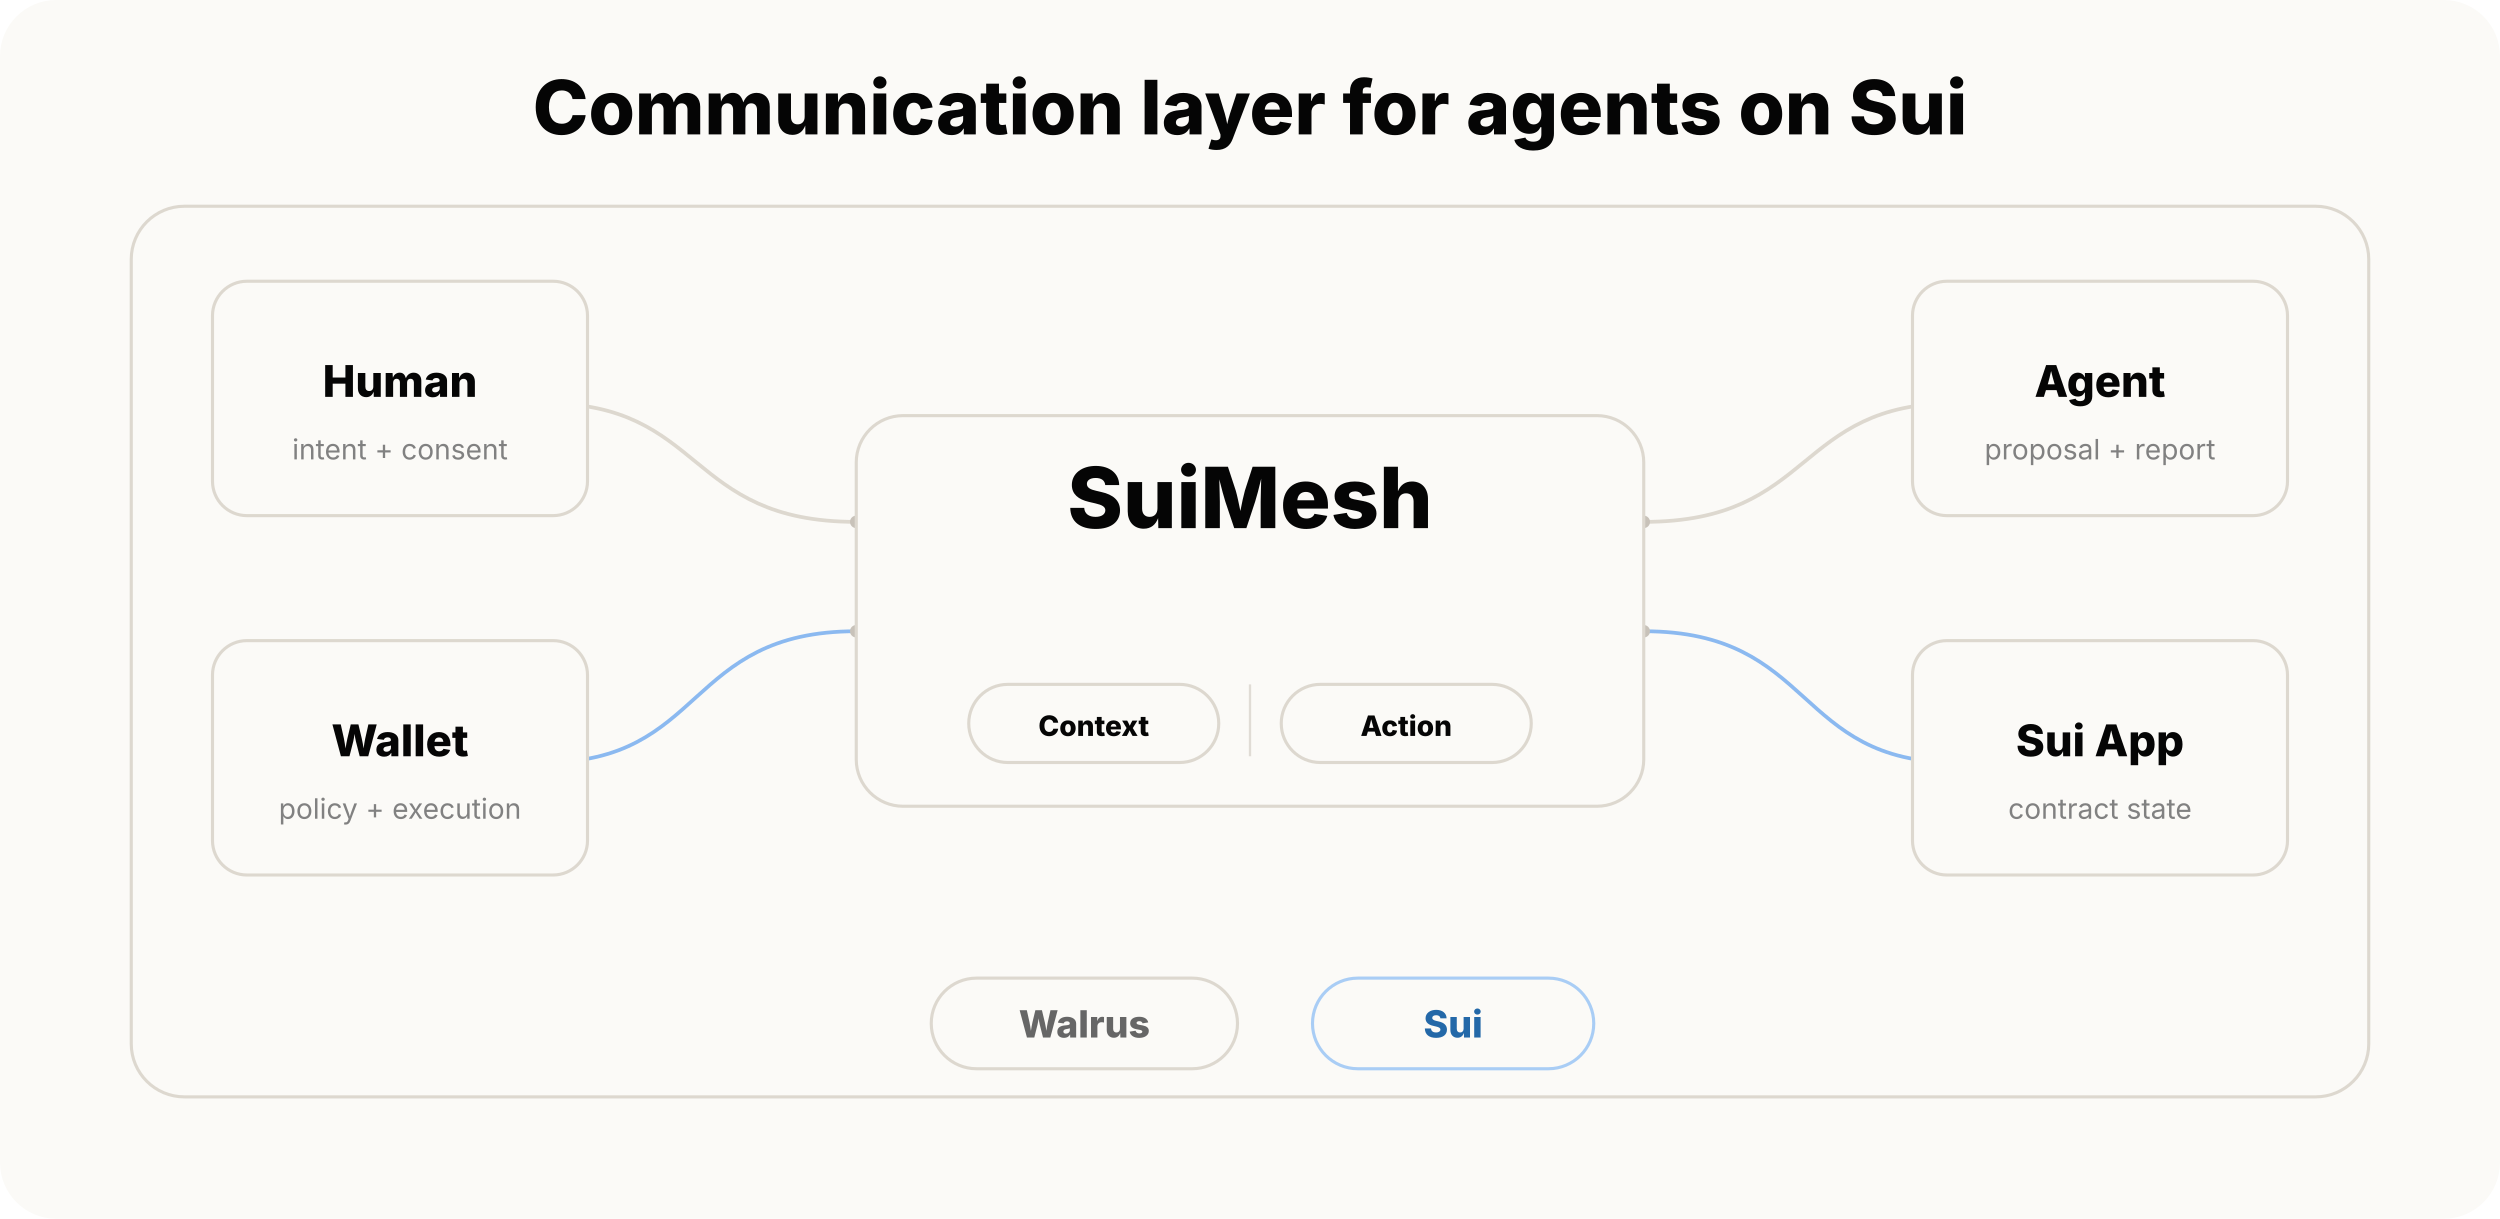
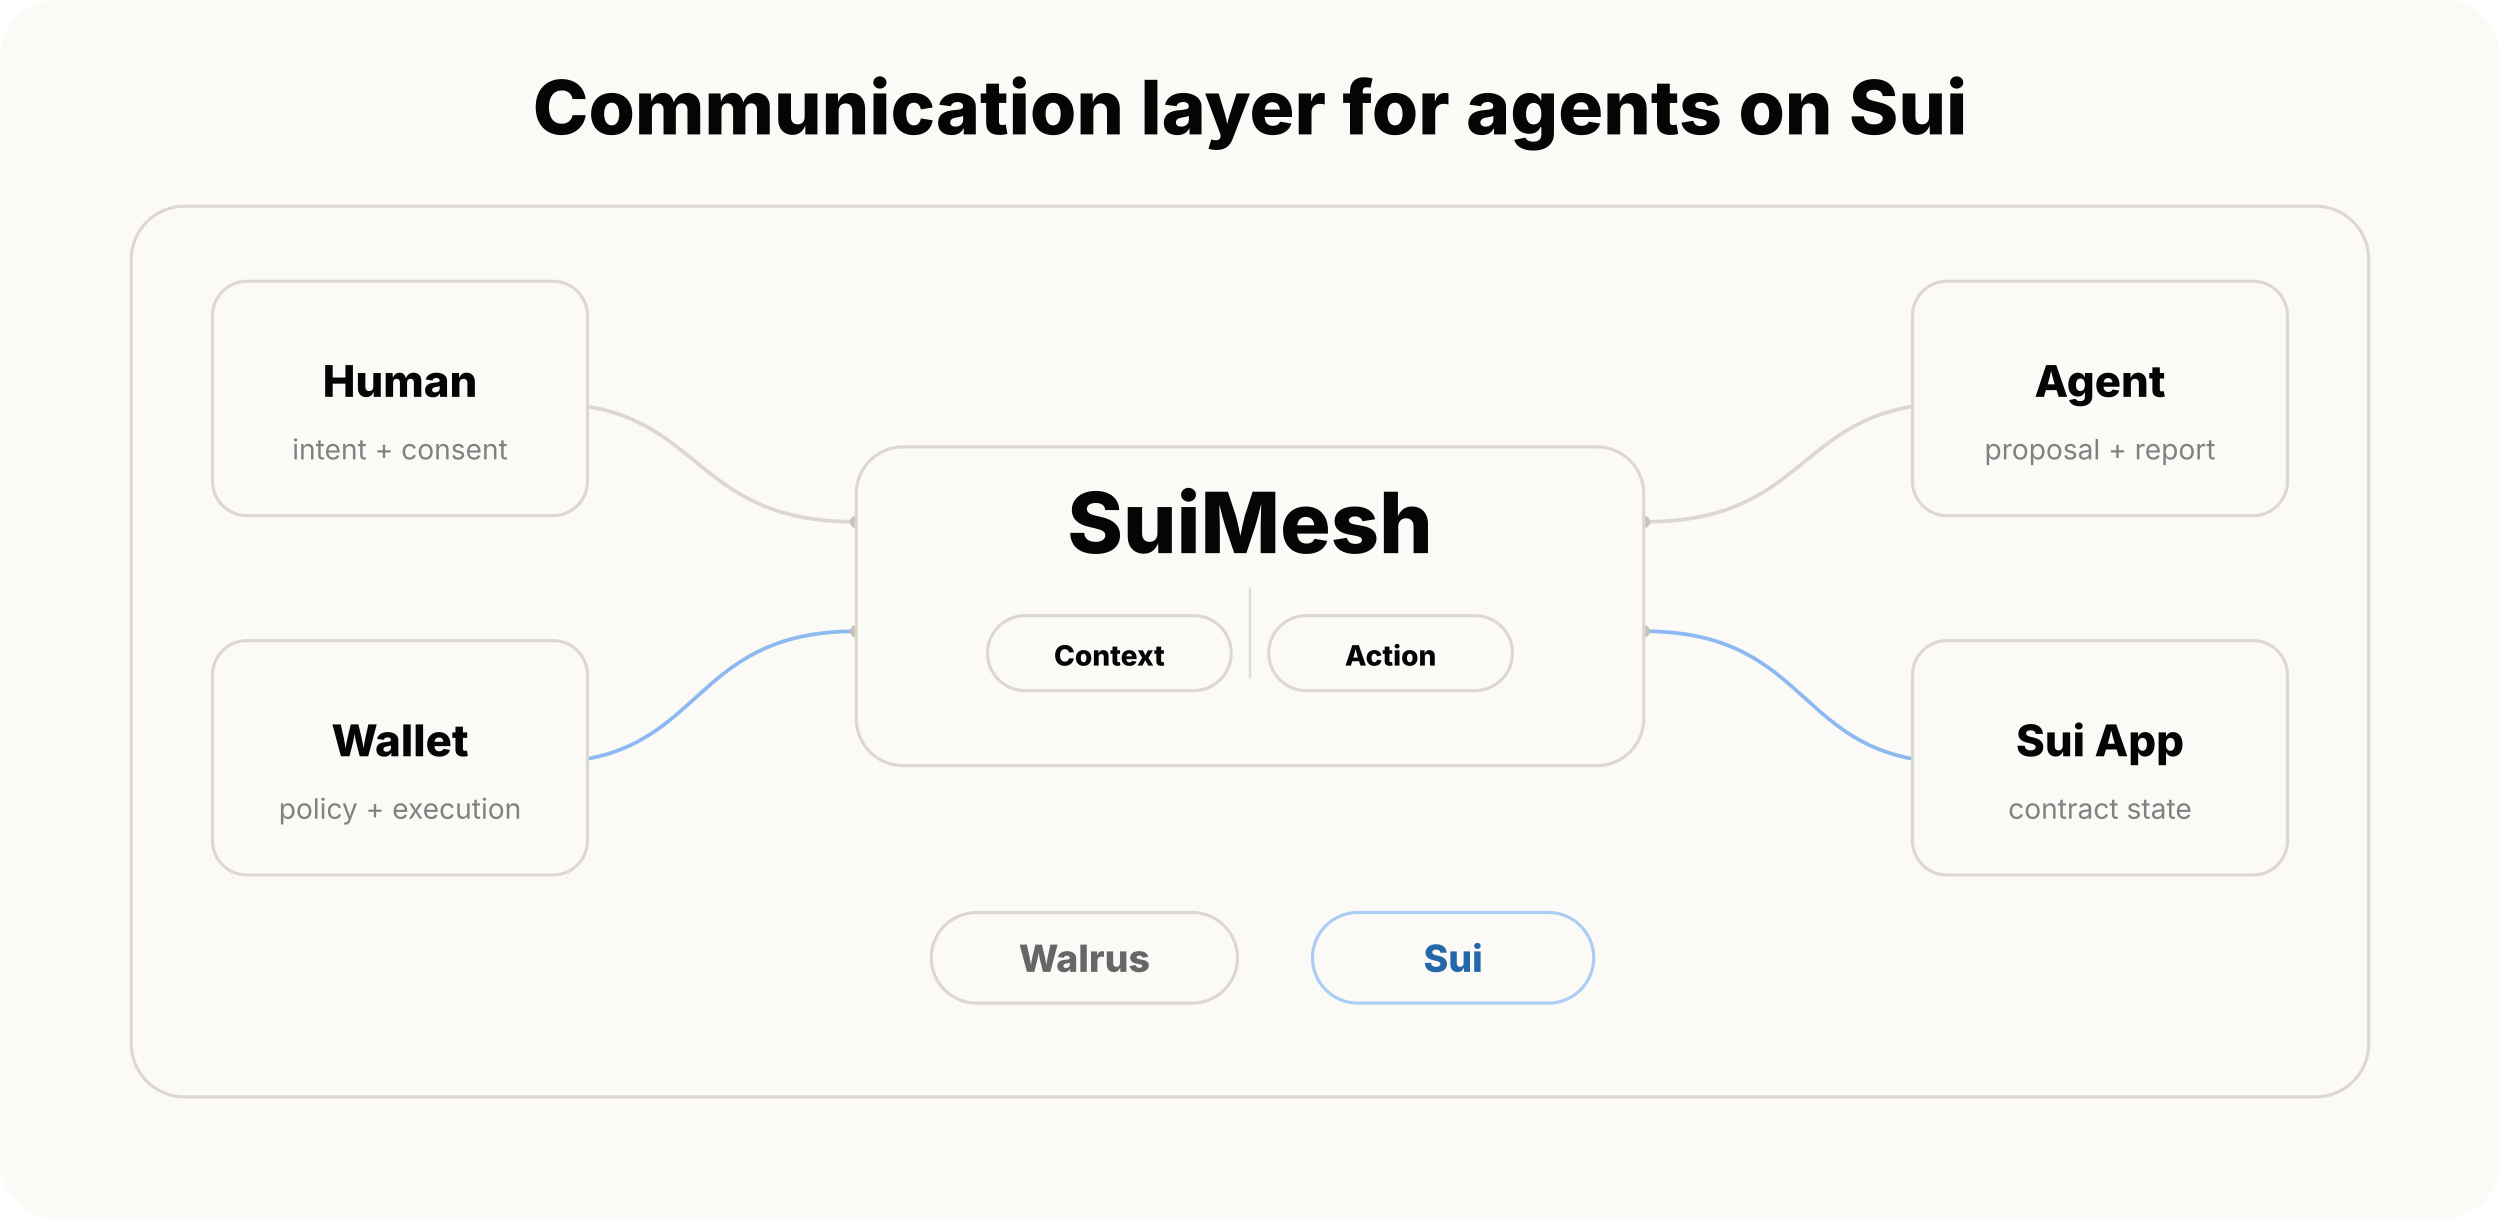
<svg xmlns="http://www.w3.org/2000/svg" width="1600" height="780" viewBox="0 0 1600 780" fill="none" role="img" aria-labelledby="title desc">
  <rect width="1600" height="780" rx="36" fill="#fbfaf7" />
  <defs>
    <linearGradient id="contextLine" x1="224" y1="0" x2="1368" y2="0" gradientUnits="userSpaceOnUse">
      <stop stop-color="#ddd8cf" />
      <stop offset="0.48" stop-color="#8ec0ff" />
      <stop offset="1" stop-color="#ddd8cf" />
    </linearGradient>
    <linearGradient id="actionLine" x1="224" y1="0" x2="1368" y2="0" gradientUnits="userSpaceOnUse">
      <stop stop-color="#ddd8cf" />
      <stop offset="0.5" stop-color="#54c9b5" />
      <stop offset="1" stop-color="#ddd8cf" />
    </linearGradient>
  </defs>
  <text x="800" y="86" text-anchor="middle" font-family="Inter, Arial, sans-serif" font-size="48" font-weight="820" fill="#050505">Communication layer for agents on Sui</text>
  <rect x="84" y="132" width="1432" height="570" rx="34" stroke="#ddd8cf" stroke-width="2" />
  <path d="M348 258 C452 258 438 334 548 334" stroke="#ddd8cf" stroke-width="2.4" />
  <path d="M348 488 C452 488 438 404 548 404" stroke="#8bb9f0" stroke-width="2.4" />
  <path d="M1052 334 C1162 334 1148 258 1252 258" stroke="#ddd8cf" stroke-width="2.4" />
  <path d="M1052 404 C1162 404 1148 488 1252 488" stroke="#8bb9f0" stroke-width="2.4" />
  <g fill="#c8c2b9">
    <rect x="344" y="254" width="8" height="8" rx="4" />
    <rect x="544" y="330" width="8" height="8" rx="4" />
    <rect x="344" y="484" width="8" height="8" rx="4" />
    <rect x="544" y="400" width="8" height="8" rx="4" />
    <rect x="1048" y="330" width="8" height="8" rx="4" />
    <rect x="1248" y="254" width="8" height="8" rx="4" />
    <rect x="1048" y="400" width="8" height="8" rx="4" />
    <rect x="1248" y="484" width="8" height="8" rx="4" />
  </g>
  <g font-family="Inter, Arial, sans-serif" text-anchor="middle">
    <rect x="136" y="180" width="240" height="150" rx="22" fill="#fbfaf7" stroke="#ddd8cf" stroke-width="2" />
    <text x="256" y="254" font-size="28" font-weight="780" fill="#050505">Human</text>
    <text x="256" y="294" font-size="18" fill="#818181">intent + consent</text>
    <rect x="136" y="410" width="240" height="150" rx="22" fill="#fbfaf7" stroke="#ddd8cf" stroke-width="2" />
    <text x="256" y="484" font-size="28" font-weight="780" fill="#050505">Wallet</text>
    <text x="256" y="524" font-size="18" fill="#818181">policy + execution</text>
    <rect x="1224" y="180" width="240" height="150" rx="22" fill="#fbfaf7" stroke="#ddd8cf" stroke-width="2" />
    <text x="1344" y="254" font-size="28" font-weight="780" fill="#050505">Agent</text>
    <text x="1344" y="294" font-size="18" fill="#818181">proposal + report</text>
    <rect x="1224" y="410" width="240" height="150" rx="22" fill="#fbfaf7" stroke="#ddd8cf" stroke-width="2" />
    <text x="1344" y="484" font-size="28" font-weight="780" fill="#050505">Sui App</text>
    <text x="1344" y="524" font-size="18" fill="#818181">contract state</text>
  </g>
  <g font-family="Inter, Arial, sans-serif" text-anchor="middle">
-     <rect x="548" y="266" width="504" height="250" rx="30" fill="#fbfaf7" stroke="#ddd8cf" stroke-width="2" />
-     <text x="800" y="338" font-size="54" font-weight="820" fill="#050505">SuiMesh</text>
-     <path d="M800 438 V484" stroke="#e0dcd5" stroke-width="1.5" />
-     <rect x="620" y="438" width="160" height="50" rx="25" fill="#fbfaf7" stroke="#ddd8cf" stroke-width="2" />
-     <rect x="820" y="438" width="160" height="50" rx="25" fill="#fbfaf7" stroke="#ddd8cf" stroke-width="2" />
-     <text x="700" y="471" font-size="18" font-weight="760" fill="#050505">Context</text>
-     <text x="900" y="471" font-size="18" font-weight="760" fill="#050505">Action</text>
+     <rect x="548" y="286" width="504" height="204" rx="30" fill="#fbfaf7" stroke="#ddd8cf" stroke-width="2" />
+     <text x="800" y="354" font-size="54" font-weight="820" fill="#050505">SuiMesh</text>
+     <path d="M800 376 V434" stroke="#e0dcd5" stroke-width="1.5" />
+     <rect x="632" y="394" width="156" height="48" rx="24" fill="#fbfaf7" stroke="#ddd8cf" stroke-width="2" />
+     <rect x="812" y="394" width="156" height="48" rx="24" fill="#fbfaf7" stroke="#ddd8cf" stroke-width="2" />
+     <text x="710" y="426" font-size="18" font-weight="760" fill="#050505">Context</text>
+     <text x="890" y="426" font-size="18" font-weight="760" fill="#050505">Action</text>
  </g>
  <g font-family="Inter, Arial, sans-serif" text-anchor="middle">
-     <rect x="596" y="626" width="196" height="58" rx="29" fill="#fbfaf7" stroke="#ddd8cf" stroke-width="2" />
-     <text x="694" y="664" font-size="24" font-weight="760" fill="#666">Walrus</text>
-     <rect x="840" y="626" width="180" height="58" rx="29" fill="#fbfaf7" stroke="#a9cdf5" stroke-width="2" />
-     <text x="930" y="664" font-size="24" font-weight="760" fill="#2368a8">Sui</text>
+     <rect x="596" y="584" width="196" height="58" rx="29" fill="#fbfaf7" stroke="#ddd8cf" stroke-width="2" />
+     <text x="694" y="622" font-size="24" font-weight="760" fill="#666">Walrus</text>
+     <rect x="840" y="584" width="180" height="58" rx="29" fill="#fbfaf7" stroke="#a9cdf5" stroke-width="2" />
+     <text x="930" y="622" font-size="24" font-weight="760" fill="#2368a8">Sui</text>
  </g>
</svg>
